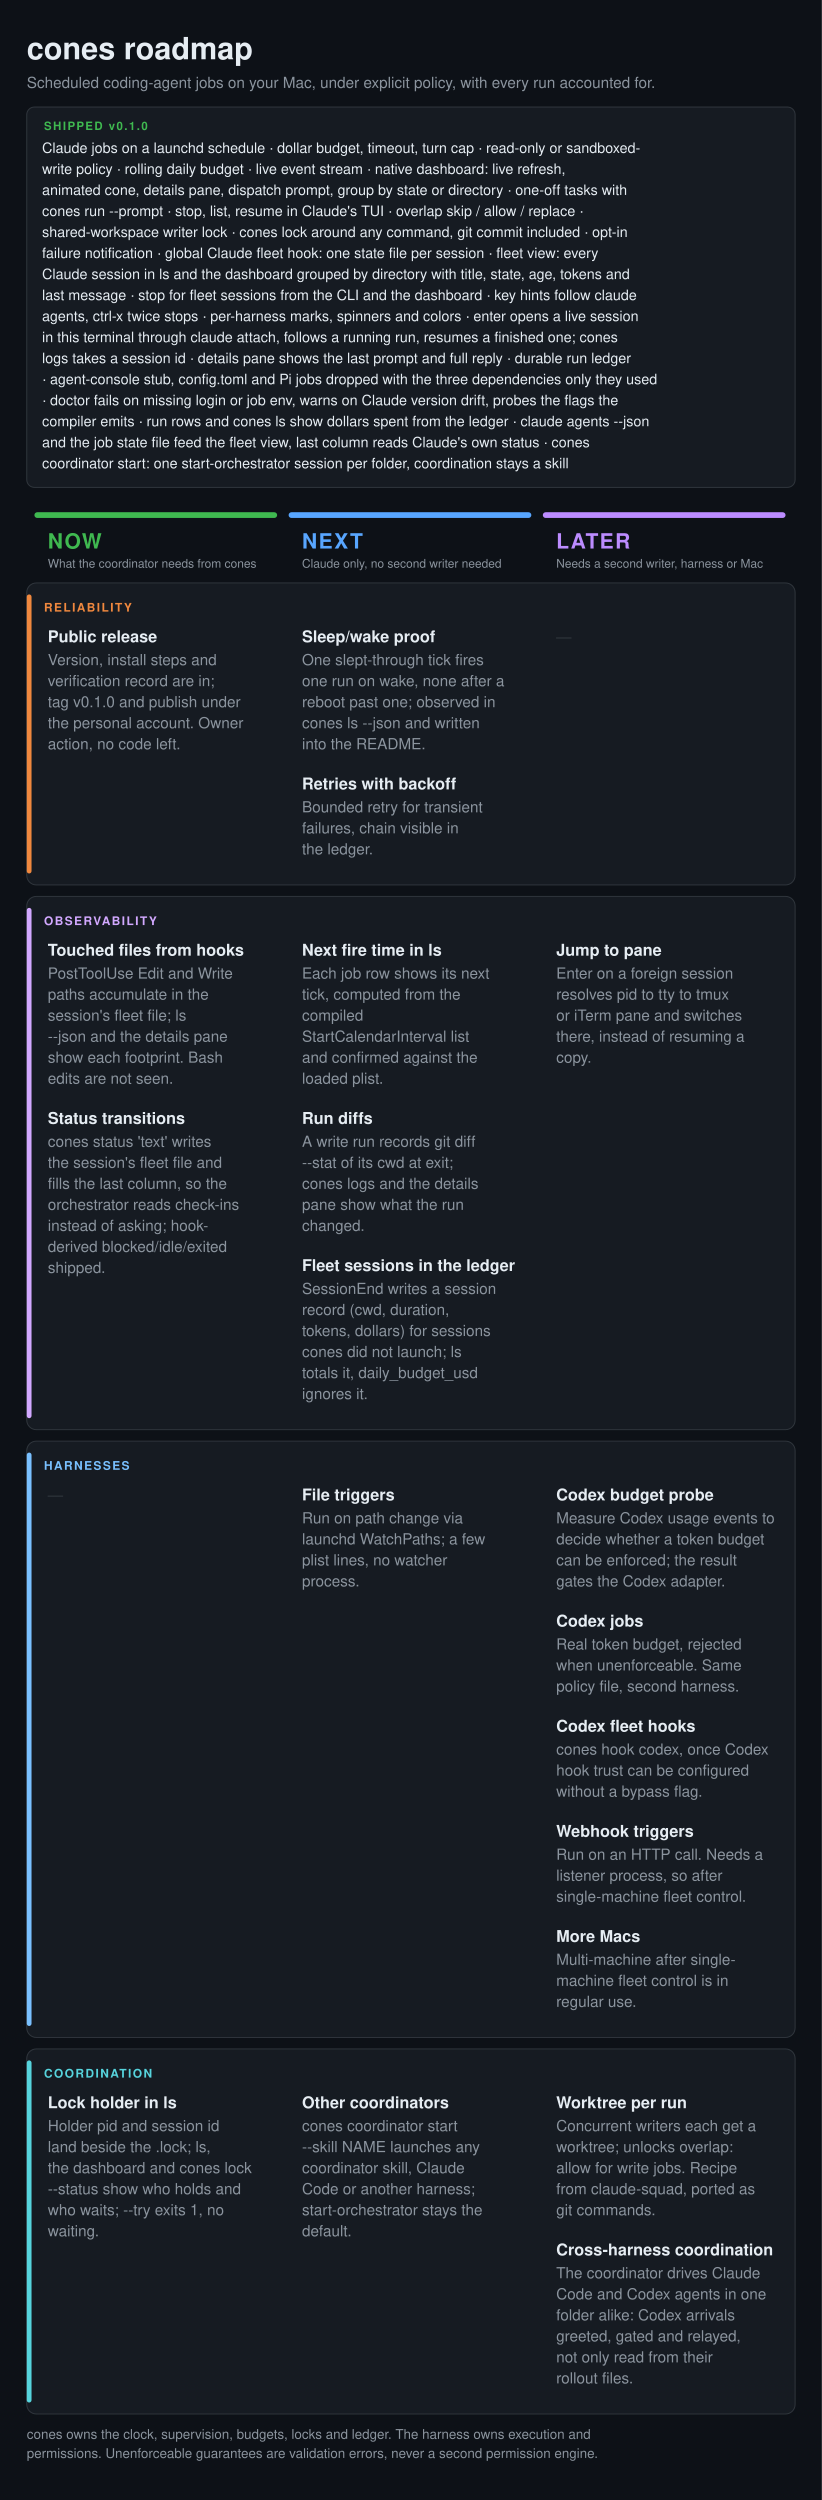
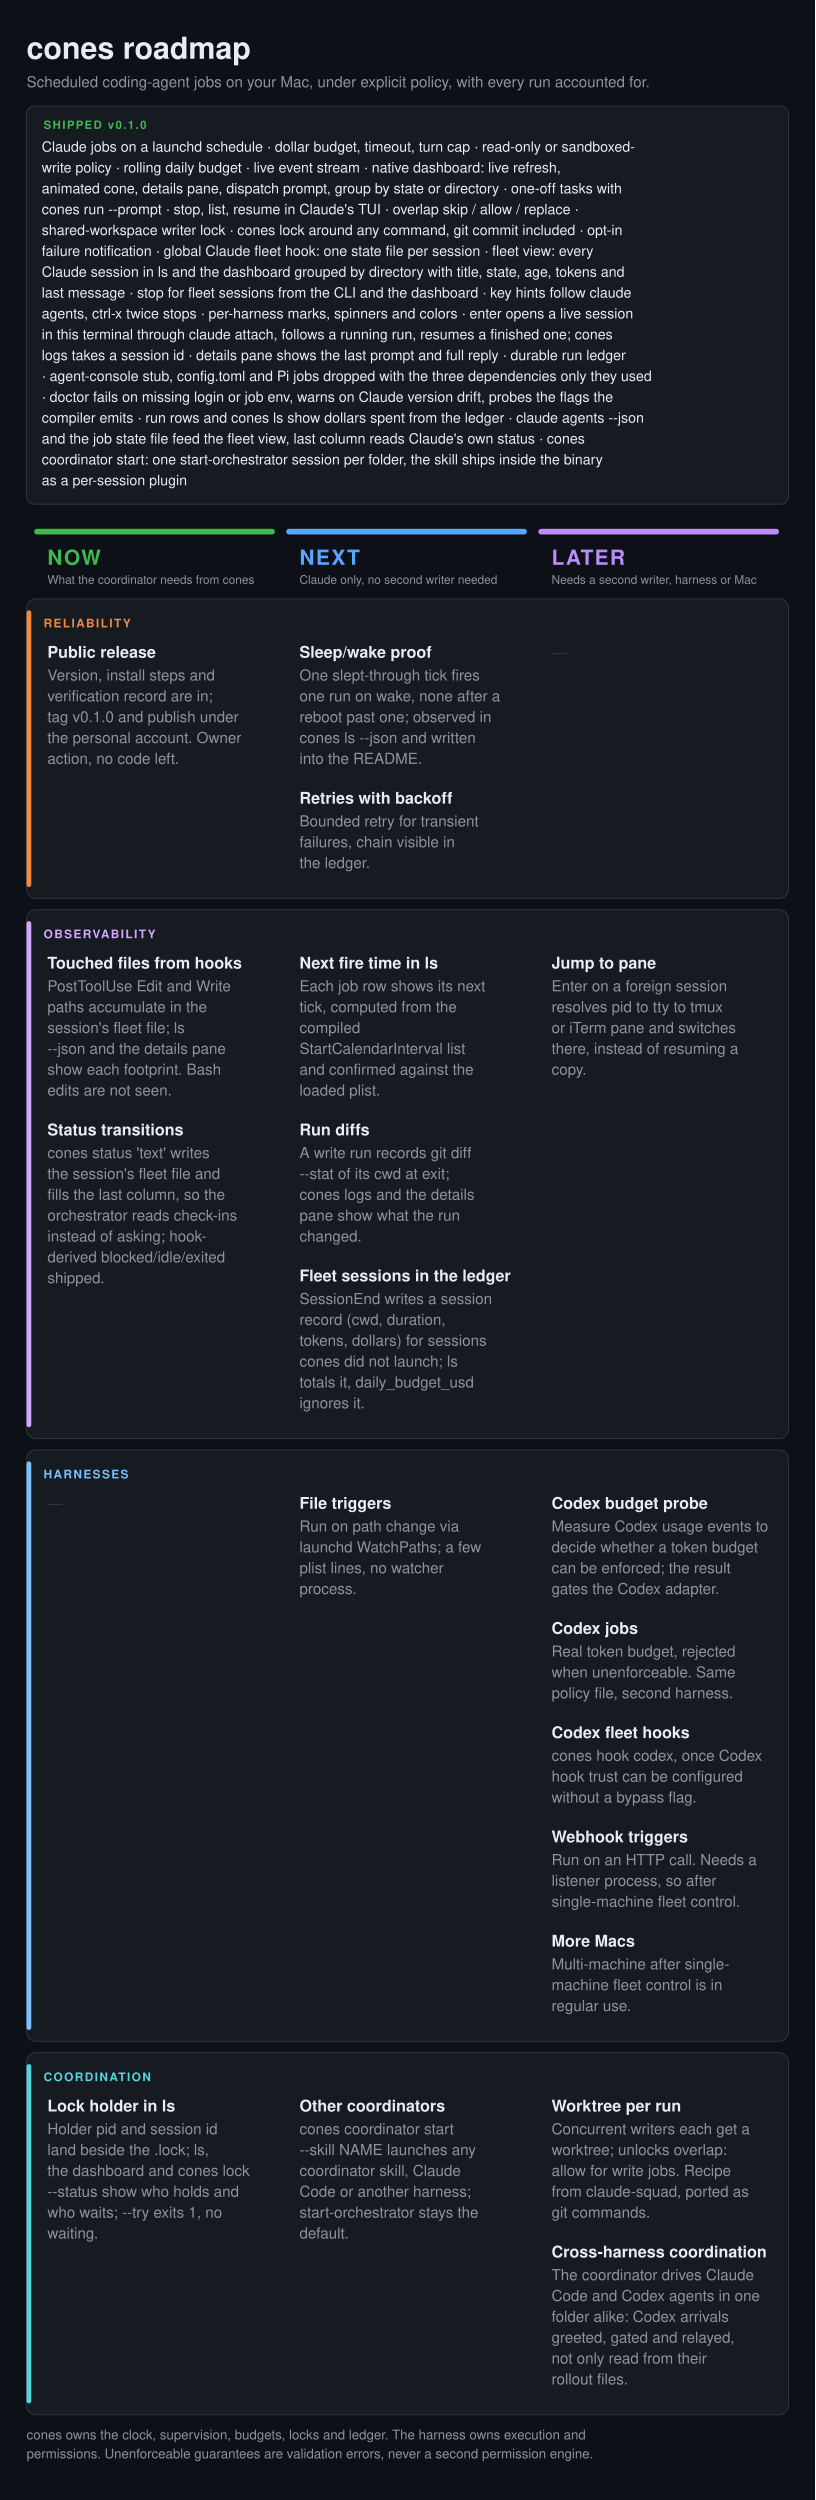
- <svg xmlns="http://www.w3.org/2000/svg" width="860" height="2616" viewBox="0 0 860 2616" font-family="-apple-system,BlinkMacSystemFont,Segoe UI,Helvetica,Arial,sans-serif">
-   <rect width="860" height="2616" fill="#0d1117" />
+ <svg xmlns="http://www.w3.org/2000/svg" width="860" height="2638" viewBox="0 0 860 2638" font-family="-apple-system,BlinkMacSystemFont,Segoe UI,Helvetica,Arial,sans-serif">
+   <rect width="860" height="2638" fill="#0d1117" />
  <text x="28" y="62" font-size="32" fill="#e6edf3" font-weight="700">cones roadmap</text>
  <text x="28" y="92" font-size="16" fill="#8b949e">Scheduled coding-agent jobs on your Mac, under explicit policy, with every run accounted for.</text>
-   <rect x="28" y="112" width="804" height="398" rx="8" fill="#161b22" stroke="#30363d" />
+   <rect x="28" y="112" width="804" height="420" rx="8" fill="#161b22" stroke="#30363d" />
  <text x="46" y="136" font-size="12" fill="#3fb950" font-weight="700" letter-spacing="1.5">SHIPPED  v0.1.0</text>
  <text x="44" y="160" font-size="15" fill="#e6edf3">Claude jobs on a launchd schedule · dollar budget, timeout, turn cap · read-only or sandboxed-</text>
  <text x="44" y="182" font-size="15" fill="#e6edf3">write policy · rolling daily budget · live event stream · native dashboard: live refresh,</text>
  <text x="44" y="204" font-size="15" fill="#e6edf3">animated cone, details pane, dispatch prompt, group by state or directory · one-off tasks with</text>
  <text x="44" y="226" font-size="15" fill="#e6edf3">cones run --prompt · stop, list, resume in Claude's TUI · overlap skip / allow / replace ·</text>
  <text x="44" y="248" font-size="15" fill="#e6edf3">shared-workspace writer lock · cones lock around any command, git commit included · opt-in</text>
  <text x="44" y="270" font-size="15" fill="#e6edf3">failure notification · global Claude fleet hook: one state file per session · fleet view: every</text>
  <text x="44" y="292" font-size="15" fill="#e6edf3">Claude session in ls and the dashboard grouped by directory with title, state, age, tokens and</text>
  <text x="44" y="314" font-size="15" fill="#e6edf3">last message · stop for fleet sessions from the CLI and the dashboard · key hints follow claude</text>
  <text x="44" y="336" font-size="15" fill="#e6edf3">agents, ctrl-x twice stops · per-harness marks, spinners and colors · enter opens a live session</text>
  <text x="44" y="358" font-size="15" fill="#e6edf3">in this terminal through claude attach, follows a running run, resumes a finished one; cones</text>
  <text x="44" y="380" font-size="15" fill="#e6edf3">logs takes a session id · details pane shows the last prompt and full reply · durable run ledger</text>
  <text x="44" y="402" font-size="15" fill="#e6edf3">· agent-console stub, config.toml and Pi jobs dropped with the three dependencies only they used</text>
  <text x="44" y="424" font-size="15" fill="#e6edf3">· doctor fails on missing login or job env, warns on Claude version drift, probes the flags the</text>
  <text x="44" y="446" font-size="15" fill="#e6edf3">compiler emits · run rows and cones ls show dollars spent from the ledger · claude agents --json</text>
  <text x="44" y="468" font-size="15" fill="#e6edf3">and the job state file feed the fleet view, last column reads Claude's own status · cones</text>
-   <text x="44" y="490" font-size="15" fill="#e6edf3">coordinator start: one start-orchestrator session per folder, coordination stays a skill</text>
-   <rect x="36" y="536" width="254" height="6" rx="3" fill="#3fb950" />
-   <text x="50" y="574" font-size="22" fill="#3fb950" font-weight="800" letter-spacing="1.5">NOW</text>
-   <text x="50" y="594" font-size="12.5" fill="#8b949e">What the coordinator needs from cones</text>
-   <rect x="302" y="536" width="254" height="6" rx="3" fill="#58a6ff" />
-   <text x="316" y="574" font-size="22" fill="#58a6ff" font-weight="800" letter-spacing="1.5">NEXT</text>
-   <text x="316" y="594" font-size="12.5" fill="#8b949e">Claude only, no second writer needed</text>
-   <rect x="568" y="536" width="254" height="6" rx="3" fill="#bc8cff" />
-   <text x="582" y="574" font-size="22" fill="#bc8cff" font-weight="800" letter-spacing="1.5">LATER</text>
-   <text x="582" y="594" font-size="12.5" fill="#8b949e">Needs a second writer, harness or Mac</text>
-   <rect x="28" y="610" width="804" height="316" rx="10" fill="#161b22" stroke="#30363d" />
-   <rect x="28" y="622" width="5" height="292" rx="2.5" fill="#f0883e" />
-   <text x="46" y="640" font-size="12.5" fill="#f0883e" font-weight="700" letter-spacing="1.5">RELIABILITY</text>
-   <text x="50" y="672" font-size="17" fill="#e6edf3" font-weight="700">Public release</text>
-   <text x="50" y="696" font-size="16" fill="#8b949e">Version, install steps and</text>
-   <text x="50" y="718" font-size="16" fill="#8b949e">verification record are in;</text>
-   <text x="50" y="740" font-size="16" fill="#8b949e">tag v0.1.0 and publish under</text>
-   <text x="50" y="762" font-size="16" fill="#8b949e">the personal account. Owner</text>
-   <text x="50" y="784" font-size="16" fill="#8b949e">action, no code left.</text>
-   <text x="316" y="672" font-size="17" fill="#e6edf3" font-weight="700">Sleep/wake proof</text>
-   <text x="316" y="696" font-size="16" fill="#8b949e">One slept-through tick fires</text>
-   <text x="316" y="718" font-size="16" fill="#8b949e">one run on wake, none after a</text>
-   <text x="316" y="740" font-size="16" fill="#8b949e">reboot past one; observed in</text>
-   <text x="316" y="762" font-size="16" fill="#8b949e">cones ls --json and written</text>
-   <text x="316" y="784" font-size="16" fill="#8b949e">into the README.</text>
-   <text x="316" y="826" font-size="17" fill="#e6edf3" font-weight="700">Retries with backoff</text>
-   <text x="316" y="850" font-size="16" fill="#8b949e">Bounded retry for transient</text>
-   <text x="316" y="872" font-size="16" fill="#8b949e">failures, chain visible in</text>
-   <text x="316" y="894" font-size="16" fill="#8b949e">the ledger.</text>
-   <text x="582" y="672" font-size="16" fill="#30363d">—</text>
-   <rect x="28" y="938" width="804" height="558" rx="10" fill="#161b22" stroke="#30363d" />
-   <rect x="28" y="950" width="5" height="534" rx="2.5" fill="#d2a8ff" />
-   <text x="46" y="968" font-size="12.5" fill="#d2a8ff" font-weight="700" letter-spacing="1.5">OBSERVABILITY</text>
-   <text x="50" y="1000" font-size="17" fill="#e6edf3" font-weight="700">Touched files from hooks</text>
-   <text x="50" y="1024" font-size="16" fill="#8b949e">PostToolUse Edit and Write</text>
-   <text x="50" y="1046" font-size="16" fill="#8b949e">paths accumulate in the</text>
-   <text x="50" y="1068" font-size="16" fill="#8b949e">session's fleet file; ls</text>
-   <text x="50" y="1090" font-size="16" fill="#8b949e">--json and the details pane</text>
-   <text x="50" y="1112" font-size="16" fill="#8b949e">show each footprint. Bash</text>
-   <text x="50" y="1134" font-size="16" fill="#8b949e">edits are not seen.</text>
-   <text x="50" y="1176" font-size="17" fill="#e6edf3" font-weight="700">Status transitions</text>
-   <text x="50" y="1200" font-size="16" fill="#8b949e">cones status 'text' writes</text>
-   <text x="50" y="1222" font-size="16" fill="#8b949e">the session's fleet file and</text>
-   <text x="50" y="1244" font-size="16" fill="#8b949e">fills the last column, so the</text>
-   <text x="50" y="1266" font-size="16" fill="#8b949e">orchestrator reads check-ins</text>
-   <text x="50" y="1288" font-size="16" fill="#8b949e">instead of asking; hook-</text>
-   <text x="50" y="1310" font-size="16" fill="#8b949e">derived blocked/idle/exited</text>
-   <text x="50" y="1332" font-size="16" fill="#8b949e">shipped.</text>
-   <text x="316" y="1000" font-size="17" fill="#e6edf3" font-weight="700">Next fire time in ls</text>
-   <text x="316" y="1024" font-size="16" fill="#8b949e">Each job row shows its next</text>
-   <text x="316" y="1046" font-size="16" fill="#8b949e">tick, computed from the</text>
-   <text x="316" y="1068" font-size="16" fill="#8b949e">compiled</text>
-   <text x="316" y="1090" font-size="16" fill="#8b949e">StartCalendarInterval list</text>
-   <text x="316" y="1112" font-size="16" fill="#8b949e">and confirmed against the</text>
-   <text x="316" y="1134" font-size="16" fill="#8b949e">loaded plist.</text>
-   <text x="316" y="1176" font-size="17" fill="#e6edf3" font-weight="700">Run diffs</text>
-   <text x="316" y="1200" font-size="16" fill="#8b949e">A write run records git diff</text>
-   <text x="316" y="1222" font-size="16" fill="#8b949e">--stat of its cwd at exit;</text>
-   <text x="316" y="1244" font-size="16" fill="#8b949e">cones logs and the details</text>
-   <text x="316" y="1266" font-size="16" fill="#8b949e">pane show what the run</text>
-   <text x="316" y="1288" font-size="16" fill="#8b949e">changed.</text>
-   <text x="316" y="1330" font-size="17" fill="#e6edf3" font-weight="700">Fleet sessions in the ledger</text>
-   <text x="316" y="1354" font-size="16" fill="#8b949e">SessionEnd writes a session</text>
-   <text x="316" y="1376" font-size="16" fill="#8b949e">record (cwd, duration,</text>
-   <text x="316" y="1398" font-size="16" fill="#8b949e">tokens, dollars) for sessions</text>
-   <text x="316" y="1420" font-size="16" fill="#8b949e">cones did not launch; ls</text>
-   <text x="316" y="1442" font-size="16" fill="#8b949e">totals it, daily_budget_usd</text>
-   <text x="316" y="1464" font-size="16" fill="#8b949e">ignores it.</text>
-   <text x="582" y="1000" font-size="17" fill="#e6edf3" font-weight="700">Jump to pane</text>
-   <text x="582" y="1024" font-size="16" fill="#8b949e">Enter on a foreign session</text>
-   <text x="582" y="1046" font-size="16" fill="#8b949e">resolves pid to tty to tmux</text>
-   <text x="582" y="1068" font-size="16" fill="#8b949e">or iTerm pane and switches</text>
-   <text x="582" y="1090" font-size="16" fill="#8b949e">there, instead of resuming a</text>
-   <text x="582" y="1112" font-size="16" fill="#8b949e">copy.</text>
-   <rect x="28" y="1508" width="804" height="624" rx="10" fill="#161b22" stroke="#30363d" />
-   <rect x="28" y="1520" width="5" height="600" rx="2.5" fill="#79c0ff" />
-   <text x="46" y="1538" font-size="12.5" fill="#79c0ff" font-weight="700" letter-spacing="1.5">HARNESSES</text>
-   <text x="50" y="1570" font-size="16" fill="#30363d">—</text>
-   <text x="316" y="1570" font-size="17" fill="#e6edf3" font-weight="700">File triggers</text>
-   <text x="316" y="1594" font-size="16" fill="#8b949e">Run on path change via</text>
-   <text x="316" y="1616" font-size="16" fill="#8b949e">launchd WatchPaths; a few</text>
-   <text x="316" y="1638" font-size="16" fill="#8b949e">plist lines, no watcher</text>
-   <text x="316" y="1660" font-size="16" fill="#8b949e">process.</text>
-   <text x="582" y="1570" font-size="17" fill="#e6edf3" font-weight="700">Codex budget probe</text>
-   <text x="582" y="1594" font-size="16" fill="#8b949e">Measure Codex usage events to</text>
-   <text x="582" y="1616" font-size="16" fill="#8b949e">decide whether a token budget</text>
-   <text x="582" y="1638" font-size="16" fill="#8b949e">can be enforced; the result</text>
-   <text x="582" y="1660" font-size="16" fill="#8b949e">gates the Codex adapter.</text>
-   <text x="582" y="1702" font-size="17" fill="#e6edf3" font-weight="700">Codex jobs</text>
-   <text x="582" y="1726" font-size="16" fill="#8b949e">Real token budget, rejected</text>
-   <text x="582" y="1748" font-size="16" fill="#8b949e">when unenforceable. Same</text>
-   <text x="582" y="1770" font-size="16" fill="#8b949e">policy file, second harness.</text>
-   <text x="582" y="1812" font-size="17" fill="#e6edf3" font-weight="700">Codex fleet hooks</text>
-   <text x="582" y="1836" font-size="16" fill="#8b949e">cones hook codex, once Codex</text>
-   <text x="582" y="1858" font-size="16" fill="#8b949e">hook trust can be configured</text>
-   <text x="582" y="1880" font-size="16" fill="#8b949e">without a bypass flag.</text>
-   <text x="582" y="1922" font-size="17" fill="#e6edf3" font-weight="700">Webhook triggers</text>
-   <text x="582" y="1946" font-size="16" fill="#8b949e">Run on an HTTP call. Needs a</text>
-   <text x="582" y="1968" font-size="16" fill="#8b949e">listener process, so after</text>
-   <text x="582" y="1990" font-size="16" fill="#8b949e">single-machine fleet control.</text>
-   <text x="582" y="2032" font-size="17" fill="#e6edf3" font-weight="700">More Macs</text>
-   <text x="582" y="2056" font-size="16" fill="#8b949e">Multi-machine after single-</text>
-   <text x="582" y="2078" font-size="16" fill="#8b949e">machine fleet control is in</text>
-   <text x="582" y="2100" font-size="16" fill="#8b949e">regular use.</text>
-   <rect x="28" y="2144" width="804" height="382" rx="10" fill="#161b22" stroke="#30363d" />
-   <rect x="28" y="2156" width="5" height="358" rx="2.5" fill="#56d4dd" />
-   <text x="46" y="2174" font-size="12.5" fill="#56d4dd" font-weight="700" letter-spacing="1.5">COORDINATION</text>
-   <text x="50" y="2206" font-size="17" fill="#e6edf3" font-weight="700">Lock holder in ls</text>
-   <text x="50" y="2230" font-size="16" fill="#8b949e">Holder pid and session id</text>
-   <text x="50" y="2252" font-size="16" fill="#8b949e">land beside the .lock; ls,</text>
-   <text x="50" y="2274" font-size="16" fill="#8b949e">the dashboard and cones lock</text>
-   <text x="50" y="2296" font-size="16" fill="#8b949e">--status show who holds and</text>
-   <text x="50" y="2318" font-size="16" fill="#8b949e">who waits; --try exits 1, no</text>
-   <text x="50" y="2340" font-size="16" fill="#8b949e">waiting.</text>
-   <text x="316" y="2206" font-size="17" fill="#e6edf3" font-weight="700">Other coordinators</text>
-   <text x="316" y="2230" font-size="16" fill="#8b949e">cones coordinator start</text>
-   <text x="316" y="2252" font-size="16" fill="#8b949e">--skill NAME launches any</text>
-   <text x="316" y="2274" font-size="16" fill="#8b949e">coordinator skill, Claude</text>
-   <text x="316" y="2296" font-size="16" fill="#8b949e">Code or another harness;</text>
-   <text x="316" y="2318" font-size="16" fill="#8b949e">start-orchestrator stays the</text>
-   <text x="316" y="2340" font-size="16" fill="#8b949e">default.</text>
-   <text x="582" y="2206" font-size="17" fill="#e6edf3" font-weight="700">Worktree per run</text>
-   <text x="582" y="2230" font-size="16" fill="#8b949e">Concurrent writers each get a</text>
-   <text x="582" y="2252" font-size="16" fill="#8b949e">worktree; unlocks overlap:</text>
-   <text x="582" y="2274" font-size="16" fill="#8b949e">allow for write jobs. Recipe</text>
-   <text x="582" y="2296" font-size="16" fill="#8b949e">from claude-squad, ported as</text>
-   <text x="582" y="2318" font-size="16" fill="#8b949e">git commands.</text>
-   <text x="582" y="2360" font-size="17" fill="#e6edf3" font-weight="700">Cross-harness coordination</text>
-   <text x="582" y="2384" font-size="16" fill="#8b949e">The coordinator drives Claude</text>
-   <text x="582" y="2406" font-size="16" fill="#8b949e">Code and Codex agents in one</text>
-   <text x="582" y="2428" font-size="16" fill="#8b949e">folder alike: Codex arrivals</text>
-   <text x="582" y="2450" font-size="16" fill="#8b949e">greeted, gated and relayed,</text>
-   <text x="582" y="2472" font-size="16" fill="#8b949e">not only read from their</text>
-   <text x="582" y="2494" font-size="16" fill="#8b949e">rollout files.</text>
-   <text x="28" y="2552" font-size="14" fill="#8b949e">cones owns the clock, supervision, budgets, locks and ledger. The harness owns execution and</text>
-   <text x="28" y="2572" font-size="14" fill="#8b949e">permissions. Unenforceable guarantees are validation errors, never a second permission engine.</text>
+   <text x="44" y="490" font-size="15" fill="#e6edf3">coordinator start: one start-orchestrator session per folder, the skill ships inside the binary</text>
+   <text x="44" y="512" font-size="15" fill="#e6edf3">as a per-session plugin</text>
+   <rect x="36" y="558" width="254" height="6" rx="3" fill="#3fb950" />
+   <text x="50" y="596" font-size="22" fill="#3fb950" font-weight="800" letter-spacing="1.5">NOW</text>
+   <text x="50" y="616" font-size="12.5" fill="#8b949e">What the coordinator needs from cones</text>
+   <rect x="302" y="558" width="254" height="6" rx="3" fill="#58a6ff" />
+   <text x="316" y="596" font-size="22" fill="#58a6ff" font-weight="800" letter-spacing="1.5">NEXT</text>
+   <text x="316" y="616" font-size="12.5" fill="#8b949e">Claude only, no second writer needed</text>
+   <rect x="568" y="558" width="254" height="6" rx="3" fill="#bc8cff" />
+   <text x="582" y="596" font-size="22" fill="#bc8cff" font-weight="800" letter-spacing="1.5">LATER</text>
+   <text x="582" y="616" font-size="12.5" fill="#8b949e">Needs a second writer, harness or Mac</text>
+   <rect x="28" y="632" width="804" height="316" rx="10" fill="#161b22" stroke="#30363d" />
+   <rect x="28" y="644" width="5" height="292" rx="2.5" fill="#f0883e" />
+   <text x="46" y="662" font-size="12.5" fill="#f0883e" font-weight="700" letter-spacing="1.5">RELIABILITY</text>
+   <text x="50" y="694" font-size="17" fill="#e6edf3" font-weight="700">Public release</text>
+   <text x="50" y="718" font-size="16" fill="#8b949e">Version, install steps and</text>
+   <text x="50" y="740" font-size="16" fill="#8b949e">verification record are in;</text>
+   <text x="50" y="762" font-size="16" fill="#8b949e">tag v0.1.0 and publish under</text>
+   <text x="50" y="784" font-size="16" fill="#8b949e">the personal account. Owner</text>
+   <text x="50" y="806" font-size="16" fill="#8b949e">action, no code left.</text>
+   <text x="316" y="694" font-size="17" fill="#e6edf3" font-weight="700">Sleep/wake proof</text>
+   <text x="316" y="718" font-size="16" fill="#8b949e">One slept-through tick fires</text>
+   <text x="316" y="740" font-size="16" fill="#8b949e">one run on wake, none after a</text>
+   <text x="316" y="762" font-size="16" fill="#8b949e">reboot past one; observed in</text>
+   <text x="316" y="784" font-size="16" fill="#8b949e">cones ls --json and written</text>
+   <text x="316" y="806" font-size="16" fill="#8b949e">into the README.</text>
+   <text x="316" y="848" font-size="17" fill="#e6edf3" font-weight="700">Retries with backoff</text>
+   <text x="316" y="872" font-size="16" fill="#8b949e">Bounded retry for transient</text>
+   <text x="316" y="894" font-size="16" fill="#8b949e">failures, chain visible in</text>
+   <text x="316" y="916" font-size="16" fill="#8b949e">the ledger.</text>
+   <text x="582" y="694" font-size="16" fill="#30363d">—</text>
+   <rect x="28" y="960" width="804" height="558" rx="10" fill="#161b22" stroke="#30363d" />
+   <rect x="28" y="972" width="5" height="534" rx="2.5" fill="#d2a8ff" />
+   <text x="46" y="990" font-size="12.5" fill="#d2a8ff" font-weight="700" letter-spacing="1.5">OBSERVABILITY</text>
+   <text x="50" y="1022" font-size="17" fill="#e6edf3" font-weight="700">Touched files from hooks</text>
+   <text x="50" y="1046" font-size="16" fill="#8b949e">PostToolUse Edit and Write</text>
+   <text x="50" y="1068" font-size="16" fill="#8b949e">paths accumulate in the</text>
+   <text x="50" y="1090" font-size="16" fill="#8b949e">session's fleet file; ls</text>
+   <text x="50" y="1112" font-size="16" fill="#8b949e">--json and the details pane</text>
+   <text x="50" y="1134" font-size="16" fill="#8b949e">show each footprint. Bash</text>
+   <text x="50" y="1156" font-size="16" fill="#8b949e">edits are not seen.</text>
+   <text x="50" y="1198" font-size="17" fill="#e6edf3" font-weight="700">Status transitions</text>
+   <text x="50" y="1222" font-size="16" fill="#8b949e">cones status 'text' writes</text>
+   <text x="50" y="1244" font-size="16" fill="#8b949e">the session's fleet file and</text>
+   <text x="50" y="1266" font-size="16" fill="#8b949e">fills the last column, so the</text>
+   <text x="50" y="1288" font-size="16" fill="#8b949e">orchestrator reads check-ins</text>
+   <text x="50" y="1310" font-size="16" fill="#8b949e">instead of asking; hook-</text>
+   <text x="50" y="1332" font-size="16" fill="#8b949e">derived blocked/idle/exited</text>
+   <text x="50" y="1354" font-size="16" fill="#8b949e">shipped.</text>
+   <text x="316" y="1022" font-size="17" fill="#e6edf3" font-weight="700">Next fire time in ls</text>
+   <text x="316" y="1046" font-size="16" fill="#8b949e">Each job row shows its next</text>
+   <text x="316" y="1068" font-size="16" fill="#8b949e">tick, computed from the</text>
+   <text x="316" y="1090" font-size="16" fill="#8b949e">compiled</text>
+   <text x="316" y="1112" font-size="16" fill="#8b949e">StartCalendarInterval list</text>
+   <text x="316" y="1134" font-size="16" fill="#8b949e">and confirmed against the</text>
+   <text x="316" y="1156" font-size="16" fill="#8b949e">loaded plist.</text>
+   <text x="316" y="1198" font-size="17" fill="#e6edf3" font-weight="700">Run diffs</text>
+   <text x="316" y="1222" font-size="16" fill="#8b949e">A write run records git diff</text>
+   <text x="316" y="1244" font-size="16" fill="#8b949e">--stat of its cwd at exit;</text>
+   <text x="316" y="1266" font-size="16" fill="#8b949e">cones logs and the details</text>
+   <text x="316" y="1288" font-size="16" fill="#8b949e">pane show what the run</text>
+   <text x="316" y="1310" font-size="16" fill="#8b949e">changed.</text>
+   <text x="316" y="1352" font-size="17" fill="#e6edf3" font-weight="700">Fleet sessions in the ledger</text>
+   <text x="316" y="1376" font-size="16" fill="#8b949e">SessionEnd writes a session</text>
+   <text x="316" y="1398" font-size="16" fill="#8b949e">record (cwd, duration,</text>
+   <text x="316" y="1420" font-size="16" fill="#8b949e">tokens, dollars) for sessions</text>
+   <text x="316" y="1442" font-size="16" fill="#8b949e">cones did not launch; ls</text>
+   <text x="316" y="1464" font-size="16" fill="#8b949e">totals it, daily_budget_usd</text>
+   <text x="316" y="1486" font-size="16" fill="#8b949e">ignores it.</text>
+   <text x="582" y="1022" font-size="17" fill="#e6edf3" font-weight="700">Jump to pane</text>
+   <text x="582" y="1046" font-size="16" fill="#8b949e">Enter on a foreign session</text>
+   <text x="582" y="1068" font-size="16" fill="#8b949e">resolves pid to tty to tmux</text>
+   <text x="582" y="1090" font-size="16" fill="#8b949e">or iTerm pane and switches</text>
+   <text x="582" y="1112" font-size="16" fill="#8b949e">there, instead of resuming a</text>
+   <text x="582" y="1134" font-size="16" fill="#8b949e">copy.</text>
+   <rect x="28" y="1530" width="804" height="624" rx="10" fill="#161b22" stroke="#30363d" />
+   <rect x="28" y="1542" width="5" height="600" rx="2.5" fill="#79c0ff" />
+   <text x="46" y="1560" font-size="12.5" fill="#79c0ff" font-weight="700" letter-spacing="1.5">HARNESSES</text>
+   <text x="50" y="1592" font-size="16" fill="#30363d">—</text>
+   <text x="316" y="1592" font-size="17" fill="#e6edf3" font-weight="700">File triggers</text>
+   <text x="316" y="1616" font-size="16" fill="#8b949e">Run on path change via</text>
+   <text x="316" y="1638" font-size="16" fill="#8b949e">launchd WatchPaths; a few</text>
+   <text x="316" y="1660" font-size="16" fill="#8b949e">plist lines, no watcher</text>
+   <text x="316" y="1682" font-size="16" fill="#8b949e">process.</text>
+   <text x="582" y="1592" font-size="17" fill="#e6edf3" font-weight="700">Codex budget probe</text>
+   <text x="582" y="1616" font-size="16" fill="#8b949e">Measure Codex usage events to</text>
+   <text x="582" y="1638" font-size="16" fill="#8b949e">decide whether a token budget</text>
+   <text x="582" y="1660" font-size="16" fill="#8b949e">can be enforced; the result</text>
+   <text x="582" y="1682" font-size="16" fill="#8b949e">gates the Codex adapter.</text>
+   <text x="582" y="1724" font-size="17" fill="#e6edf3" font-weight="700">Codex jobs</text>
+   <text x="582" y="1748" font-size="16" fill="#8b949e">Real token budget, rejected</text>
+   <text x="582" y="1770" font-size="16" fill="#8b949e">when unenforceable. Same</text>
+   <text x="582" y="1792" font-size="16" fill="#8b949e">policy file, second harness.</text>
+   <text x="582" y="1834" font-size="17" fill="#e6edf3" font-weight="700">Codex fleet hooks</text>
+   <text x="582" y="1858" font-size="16" fill="#8b949e">cones hook codex, once Codex</text>
+   <text x="582" y="1880" font-size="16" fill="#8b949e">hook trust can be configured</text>
+   <text x="582" y="1902" font-size="16" fill="#8b949e">without a bypass flag.</text>
+   <text x="582" y="1944" font-size="17" fill="#e6edf3" font-weight="700">Webhook triggers</text>
+   <text x="582" y="1968" font-size="16" fill="#8b949e">Run on an HTTP call. Needs a</text>
+   <text x="582" y="1990" font-size="16" fill="#8b949e">listener process, so after</text>
+   <text x="582" y="2012" font-size="16" fill="#8b949e">single-machine fleet control.</text>
+   <text x="582" y="2054" font-size="17" fill="#e6edf3" font-weight="700">More Macs</text>
+   <text x="582" y="2078" font-size="16" fill="#8b949e">Multi-machine after single-</text>
+   <text x="582" y="2100" font-size="16" fill="#8b949e">machine fleet control is in</text>
+   <text x="582" y="2122" font-size="16" fill="#8b949e">regular use.</text>
+   <rect x="28" y="2166" width="804" height="382" rx="10" fill="#161b22" stroke="#30363d" />
+   <rect x="28" y="2178" width="5" height="358" rx="2.5" fill="#56d4dd" />
+   <text x="46" y="2196" font-size="12.5" fill="#56d4dd" font-weight="700" letter-spacing="1.5">COORDINATION</text>
+   <text x="50" y="2228" font-size="17" fill="#e6edf3" font-weight="700">Lock holder in ls</text>
+   <text x="50" y="2252" font-size="16" fill="#8b949e">Holder pid and session id</text>
+   <text x="50" y="2274" font-size="16" fill="#8b949e">land beside the .lock; ls,</text>
+   <text x="50" y="2296" font-size="16" fill="#8b949e">the dashboard and cones lock</text>
+   <text x="50" y="2318" font-size="16" fill="#8b949e">--status show who holds and</text>
+   <text x="50" y="2340" font-size="16" fill="#8b949e">who waits; --try exits 1, no</text>
+   <text x="50" y="2362" font-size="16" fill="#8b949e">waiting.</text>
+   <text x="316" y="2228" font-size="17" fill="#e6edf3" font-weight="700">Other coordinators</text>
+   <text x="316" y="2252" font-size="16" fill="#8b949e">cones coordinator start</text>
+   <text x="316" y="2274" font-size="16" fill="#8b949e">--skill NAME launches any</text>
+   <text x="316" y="2296" font-size="16" fill="#8b949e">coordinator skill, Claude</text>
+   <text x="316" y="2318" font-size="16" fill="#8b949e">Code or another harness;</text>
+   <text x="316" y="2340" font-size="16" fill="#8b949e">start-orchestrator stays the</text>
+   <text x="316" y="2362" font-size="16" fill="#8b949e">default.</text>
+   <text x="582" y="2228" font-size="17" fill="#e6edf3" font-weight="700">Worktree per run</text>
+   <text x="582" y="2252" font-size="16" fill="#8b949e">Concurrent writers each get a</text>
+   <text x="582" y="2274" font-size="16" fill="#8b949e">worktree; unlocks overlap:</text>
+   <text x="582" y="2296" font-size="16" fill="#8b949e">allow for write jobs. Recipe</text>
+   <text x="582" y="2318" font-size="16" fill="#8b949e">from claude-squad, ported as</text>
+   <text x="582" y="2340" font-size="16" fill="#8b949e">git commands.</text>
+   <text x="582" y="2382" font-size="17" fill="#e6edf3" font-weight="700">Cross-harness coordination</text>
+   <text x="582" y="2406" font-size="16" fill="#8b949e">The coordinator drives Claude</text>
+   <text x="582" y="2428" font-size="16" fill="#8b949e">Code and Codex agents in one</text>
+   <text x="582" y="2450" font-size="16" fill="#8b949e">folder alike: Codex arrivals</text>
+   <text x="582" y="2472" font-size="16" fill="#8b949e">greeted, gated and relayed,</text>
+   <text x="582" y="2494" font-size="16" fill="#8b949e">not only read from their</text>
+   <text x="582" y="2516" font-size="16" fill="#8b949e">rollout files.</text>
+   <text x="28" y="2574" font-size="14" fill="#8b949e">cones owns the clock, supervision, budgets, locks and ledger. The harness owns execution and</text>
+   <text x="28" y="2594" font-size="14" fill="#8b949e">permissions. Unenforceable guarantees are validation errors, never a second permission engine.</text>
</svg>
